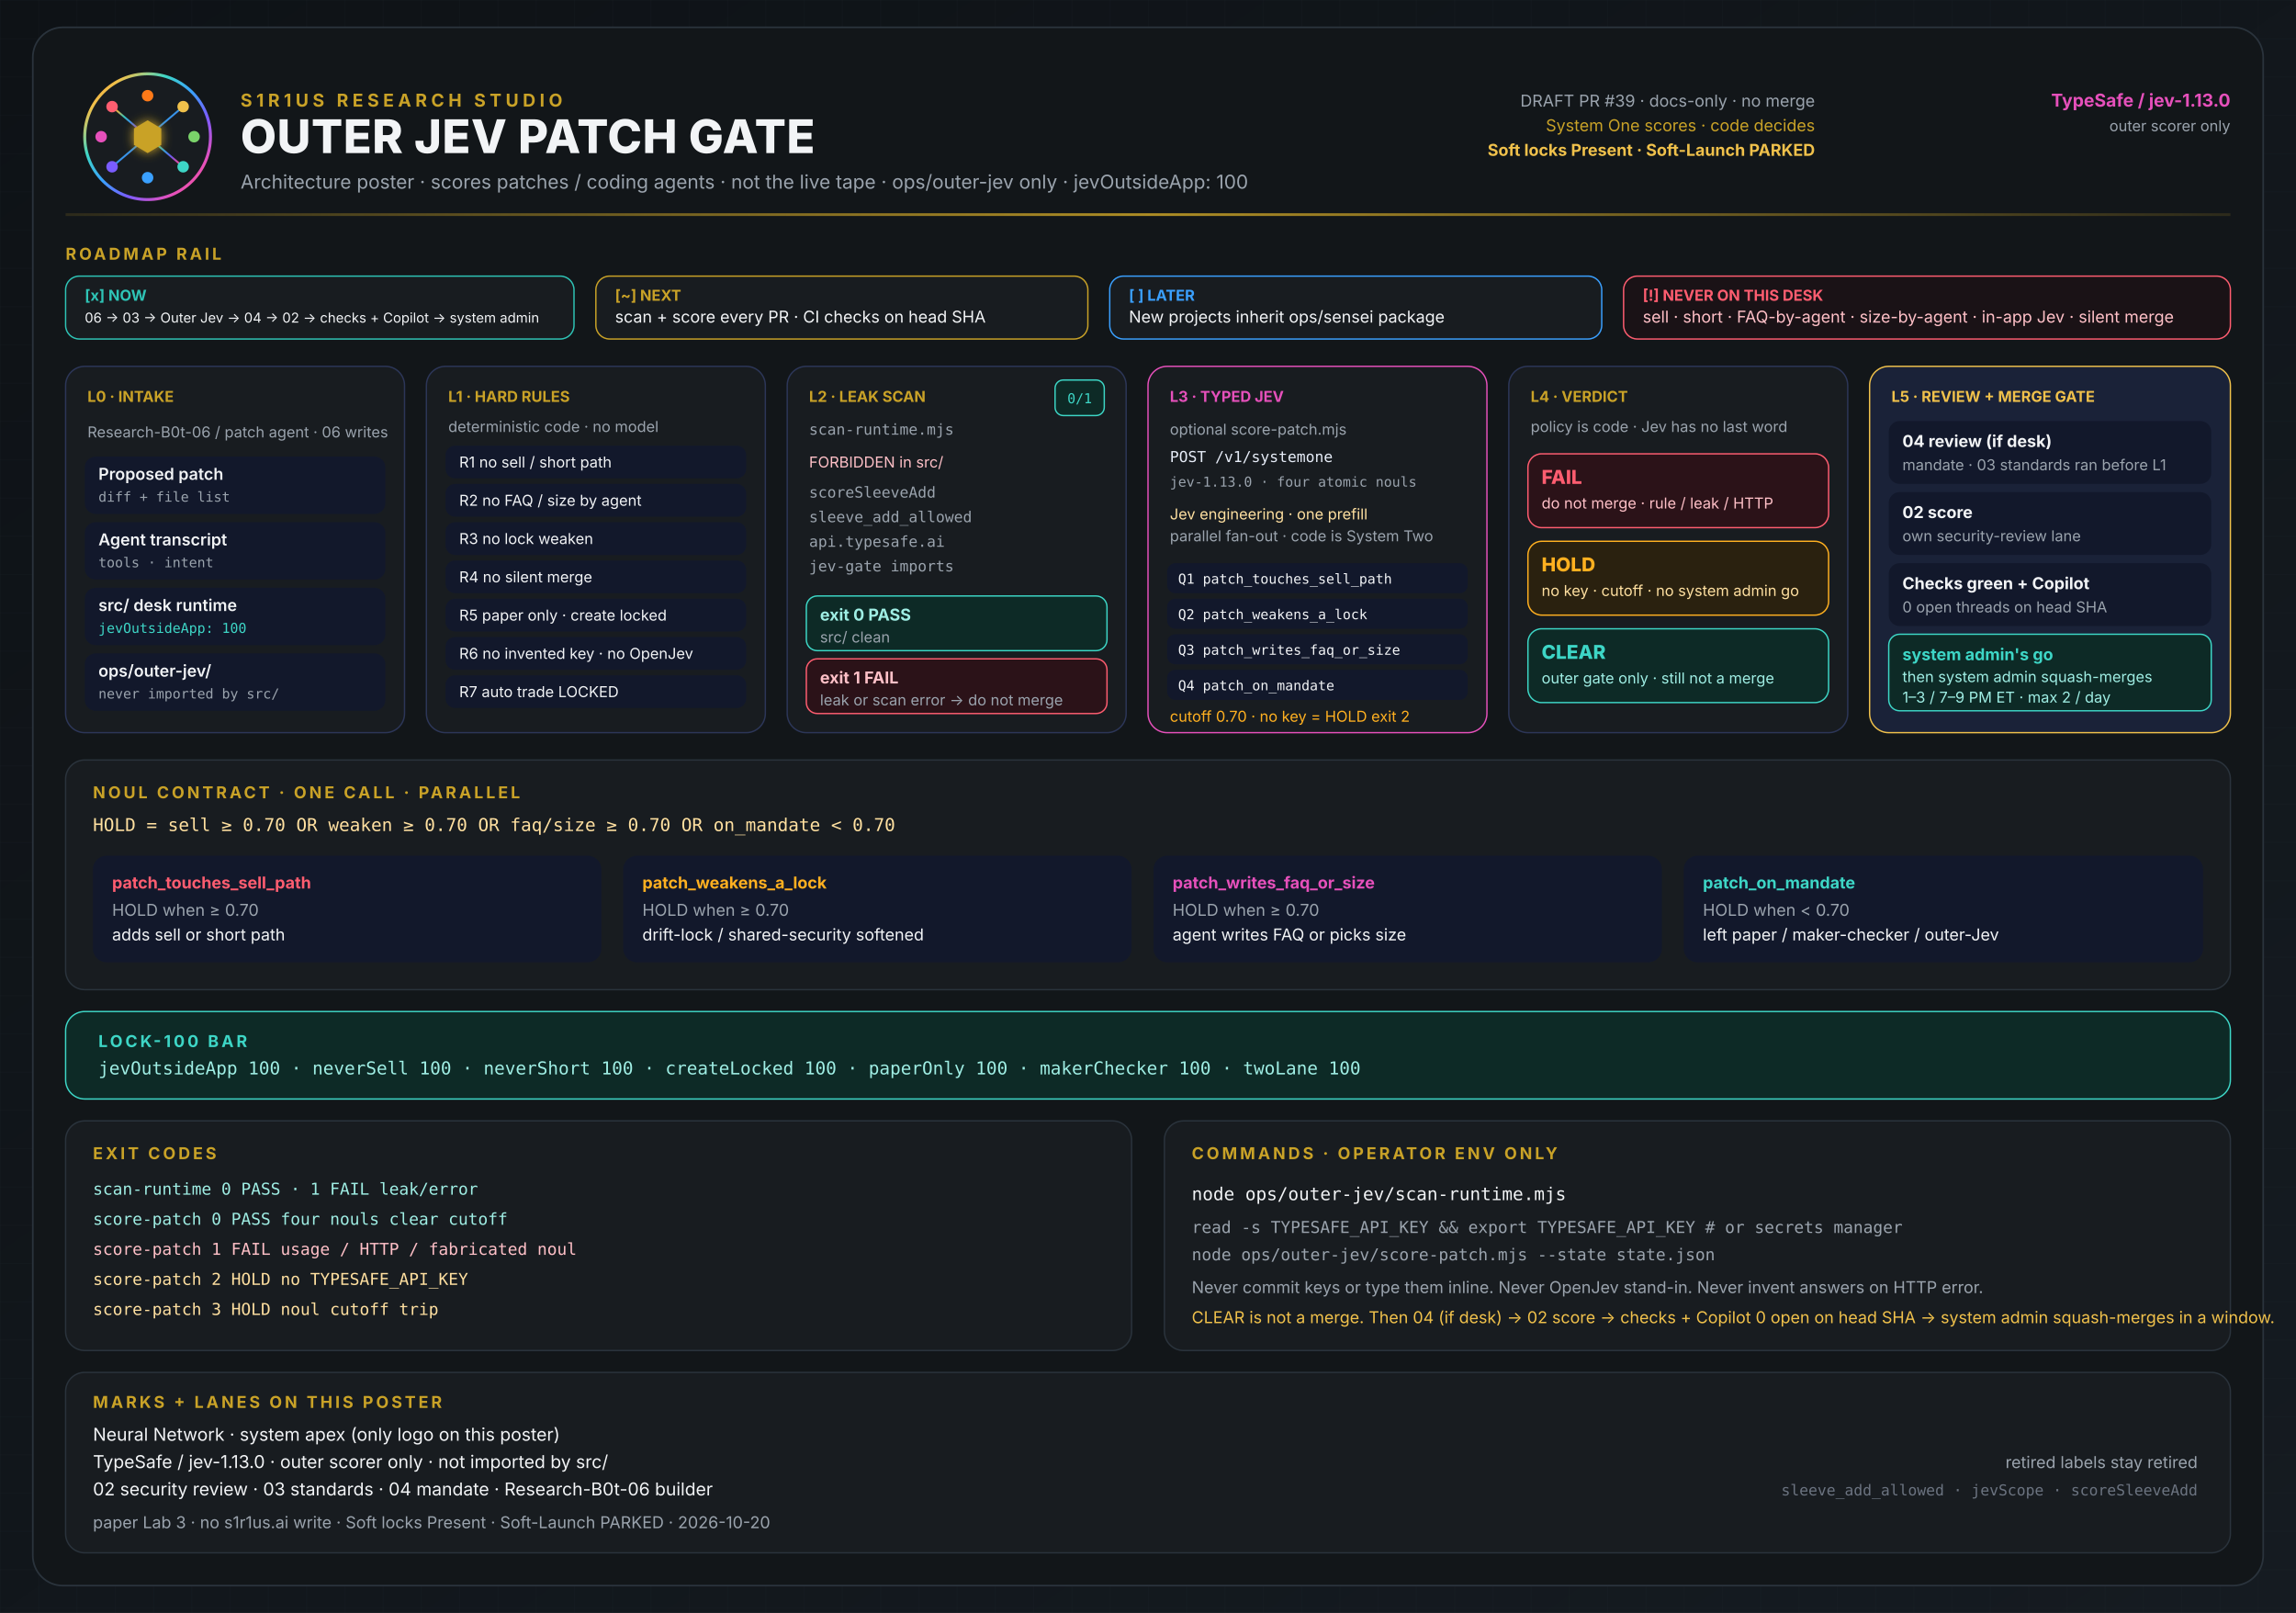
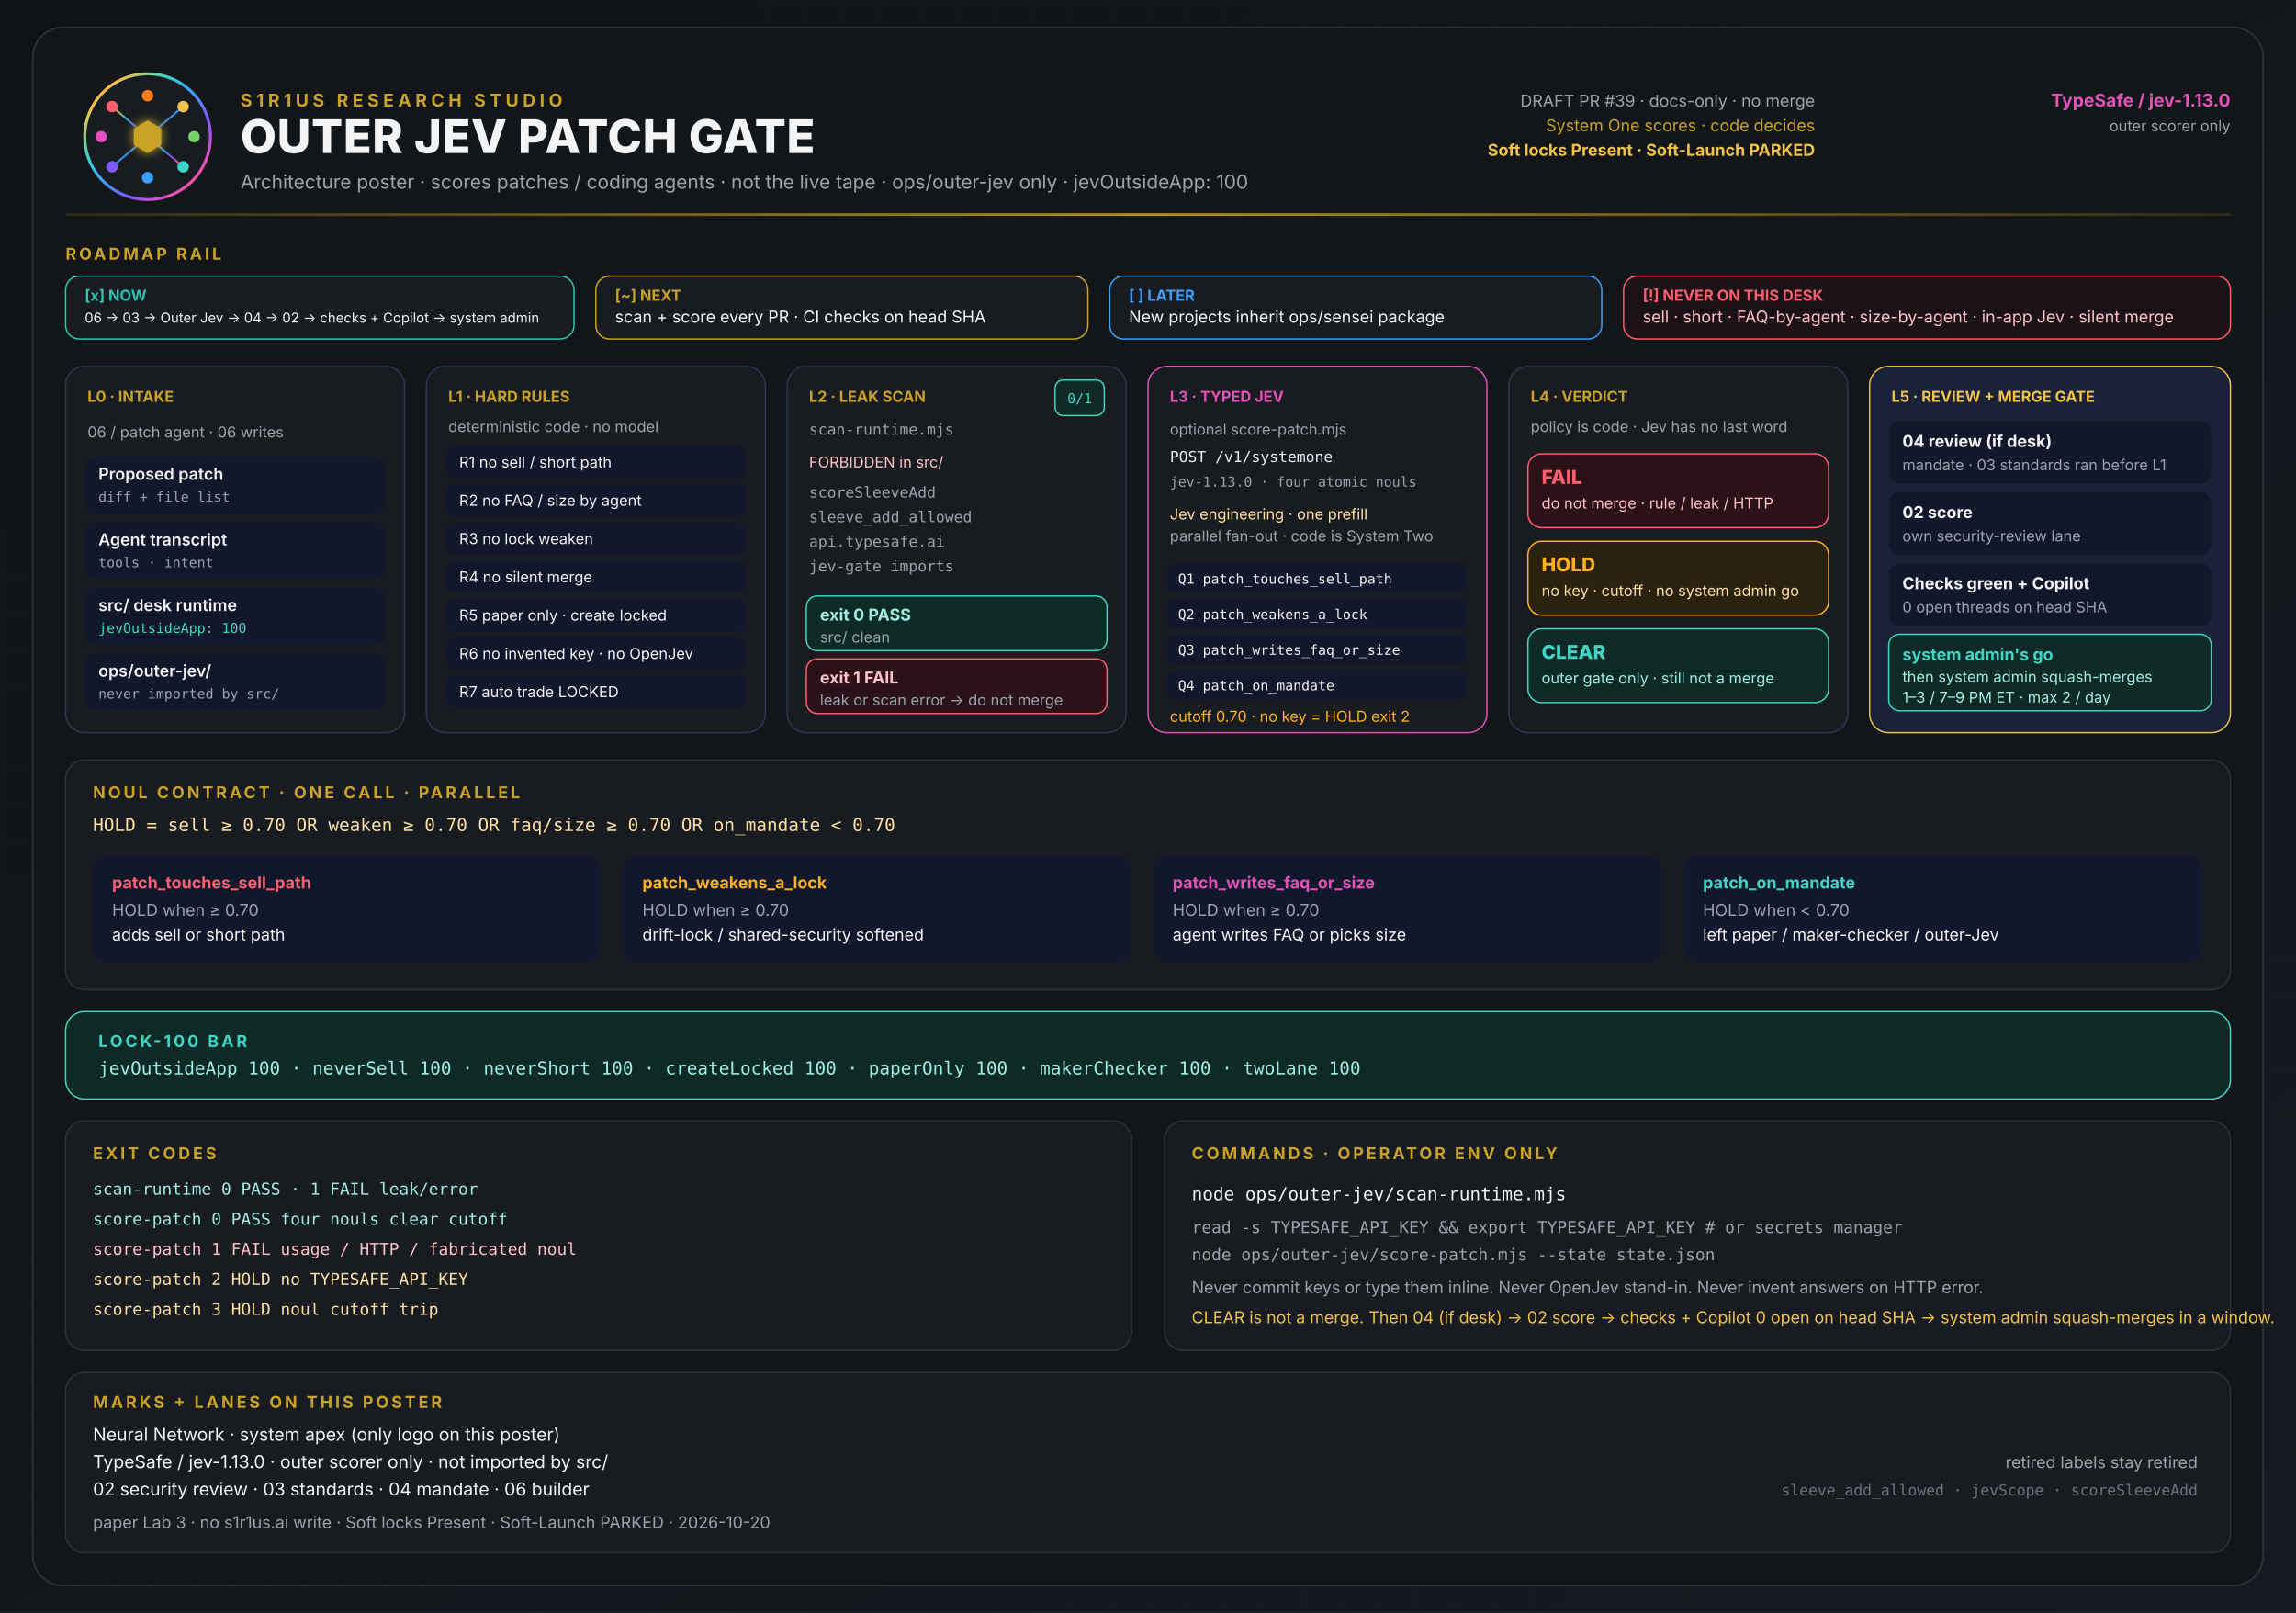
<svg xmlns="http://www.w3.org/2000/svg" viewBox="0 0 1680 1180" width="1680" height="1180" role="img" aria-label="S1R1US Outer Jev patch gate studio control plane">
  <defs>
    <linearGradient id="bg" x1="0" y1="0" x2="1" y2="1">
      <stop offset="0" stop-color="#0e1216" />
      <stop offset="1" stop-color="#151b21" />
    </linearGradient>
    <linearGradient id="goldline" x1="0" y1="0" x2="1" y2="0">
      <stop offset="0" stop-color="#c9a227" stop-opacity=".15" />
      <stop offset=".5" stop-color="#c9a227" stop-opacity=".85" />
      <stop offset="1" stop-color="#c9a227" stop-opacity=".15" />
    </linearGradient>
    <linearGradient id="nn" x1="0" y1="0" x2="1" y2="1">
      <stop offset="0" stop-color="#ff7a18" />
      <stop offset=".16" stop-color="#f0c14b" />
      <stop offset=".33" stop-color="#3dd6c6" />
      <stop offset=".5" stop-color="#3aa0ff" />
      <stop offset=".66" stop-color="#7a5cff" />
      <stop offset=".83" stop-color="#e650bb" />
      <stop offset="1" stop-color="#ff5d70" />
    </linearGradient>
    <filter id="glow" x="-40%" y="-40%" width="180%" height="180%">
      <feGaussianBlur stdDeviation="4" result="b" />
      <feMerge>
        <feMergeNode in="b" />
        <feMergeNode in="SourceGraphic" />
      </feMerge>
    </filter>
    <pattern id="grid" width="28" height="28" patternUnits="userSpaceOnUse">
      <path d="M28 0H0V28" fill="none" stroke="#2a323a" stroke-width=".6" opacity=".45" />
    </pattern>
    <style>
      .t { font-family: Inter, ui-sans-serif, system-ui, -apple-system, Segoe UI, sans-serif; }
      .mono { font-family: ui-monospace, SFMono-Regular, Menlo, Consolas, monospace; }
    </style>
  </defs>
  <rect width="1680" height="1180" fill="url(#bg)" />
  <rect width="1680" height="1180" fill="url(#grid)" opacity=".55" />
  <rect x="24" y="20" width="1632" height="1140" rx="22" fill="#121619" stroke="#2a333c" stroke-width="1.2" />
  <g transform="translate(48,40)">
    <g transform="translate(18,18)">
      <circle cx="42" cy="42" r="46" fill="#181c20" stroke="url(#nn)" stroke-width="2.2" />
      <g stroke="url(#nn)" stroke-width="1.4" fill="none" opacity=".9">
        <line x1="42" y1="42" x2="42" y2="12" />
        <line x1="42" y1="42" x2="68" y2="20" />
        <line x1="42" y1="42" x2="76" y2="42" />
        <line x1="42" y1="42" x2="68" y2="64" />
        <line x1="42" y1="42" x2="42" y2="72" />
        <line x1="42" y1="42" x2="16" y2="64" />
        <line x1="42" y1="42" x2="8" y2="42" />
        <line x1="42" y1="42" x2="16" y2="20" />
      </g>
      <polygon points="42,30 52,36 52,48 42,54 32,48 32,36" fill="#c9a227" filter="url(#glow)" />
      <circle cx="42" cy="12" r="4.2" fill="#ff7a18" />
      <circle cx="68" cy="20" r="4.2" fill="#f0c14b" />
      <circle cx="76" cy="42" r="4.2" fill="#7ad36a" />
      <circle cx="68" cy="64" r="4.2" fill="#3dd6c6" />
      <circle cx="42" cy="72" r="4.2" fill="#3aa0ff" />
      <circle cx="16" cy="64" r="4.2" fill="#7a5cff" />
      <circle cx="8" cy="42" r="4.2" fill="#e650bb" />
      <circle cx="16" cy="20" r="4.2" fill="#ff5d70" />
    </g>
    <text class="t" x="128" y="38" fill="#c9a227" font-size="13" font-weight="700" letter-spacing="3">S1R1US RESEARCH STUDIO</text>
    <text class="t" x="128" y="72" fill="#f2f4f6" font-size="34" font-weight="800" letter-spacing=".4">OUTER JEV PATCH GATE</text>
    <text class="t" x="128" y="98" fill="#9aa3ad" font-size="14">Architecture poster · scores patches / coding agents · not the live tape · ops/outer-jev only · jevOutsideApp: 100</text>
    <text class="t" x="1584" y="38" text-anchor="end" fill="#e650bb" font-size="13" font-weight="700">TypeSafe / jev-1.13.0</text>
    <text class="t" x="1584" y="56" text-anchor="end" fill="#9aa3ad" font-size="11">outer scorer only</text>
    <text class="t" x="1280" y="38" text-anchor="end" fill="#9aa3ad" font-size="12">DRAFT PR #39 · docs-only · no merge</text>
    <text class="t" x="1280" y="56" text-anchor="end" fill="#c9a227" font-size="12">System One scores · code decides</text>
    <text class="t" x="1280" y="74" text-anchor="end" fill="#f0c14b" font-size="12" font-weight="700">Soft locks Present · Soft-Launch PARKED</text>
  </g>
  <rect x="48" y="156" width="1584" height="2" fill="url(#goldline)" />
  <g transform="translate(48,172)">
    <text class="t" x="0" y="18" fill="#c9a227" font-size="12" font-weight="700" letter-spacing="2">ROADMAP RAIL</text>
    <g transform="translate(0,30)">
      <rect width="372" height="46" rx="10" fill="#181c20" stroke="#2ec4b6" />
      <text class="t" x="14" y="18" fill="#2ec4b6" font-size="11" font-weight="700">[x] NOW</text>
      <text class="t" x="14" y="34" fill="#f2f4f6" font-size="10">06 → 03 → Outer Jev → 04 → 02 → checks + Copilot → system admin</text>
    </g>
    <g transform="translate(388,30)">
      <rect width="360" height="46" rx="10" fill="#181c20" stroke="#c9a227" />
      <text class="t" x="14" y="18" fill="#c9a227" font-size="11" font-weight="700">[~] NEXT</text>
      <text class="t" x="14" y="34" fill="#f2f4f6" font-size="12">scan + score every PR · CI checks on head SHA</text>
    </g>
    <g transform="translate(764,30)">
      <rect width="360" height="46" rx="10" fill="#181c20" stroke="#3aa0ff" />
      <text class="t" x="14" y="18" fill="#3aa0ff" font-size="11" font-weight="700">[ ] LATER</text>
      <text class="t" x="14" y="34" fill="#f2f4f6" font-size="12">New projects inherit ops/sensei package</text>
    </g>
    <g transform="translate(1140,30)">
      <rect width="444" height="46" rx="10" fill="#1a1216" stroke="#ff5d70" />
      <text class="t" x="14" y="18" fill="#ff5d70" font-size="11" font-weight="700">[!] NEVER ON THIS DESK</text>
      <text class="t" x="14" y="34" fill="#ffc0c7" font-size="12">sell · short · FAQ-by-agent · size-by-agent · in-app Jev · silent merge</text>
    </g>
  </g>
  <g transform="translate(48,268)">
    <g>
      <rect width="248" height="268" rx="14" fill="#181c20" stroke="#2c3658" />
      <text class="t" x="16" y="26" fill="#c9a227" font-size="11" font-weight="700">L0 · INTAKE</text>
-       <text class="t" x="16" y="52" fill="#9aa3ad" font-size="11">Research-B0t-06 / patch agent · 06 writes</text>
+       <text class="t" x="16" y="52" fill="#9aa3ad" font-size="11">06 / patch agent · 06 writes</text>
      <rect x="14" y="66" width="220" height="42" rx="8" fill="#12182b" />
      <text class="t" x="24" y="83" fill="#f2f4f6" font-size="12" font-weight="600">Proposed patch</text>
      <text class="mono" x="24" y="99" fill="#9aa3ad" font-size="10">diff + file list</text>
      <rect x="14" y="114" width="220" height="42" rx="8" fill="#12182b" />
      <text class="t" x="24" y="131" fill="#f2f4f6" font-size="12" font-weight="600">Agent transcript</text>
      <text class="mono" x="24" y="147" fill="#9aa3ad" font-size="10">tools · intent</text>
      <rect x="14" y="162" width="220" height="42" rx="8" fill="#12182b" />
      <text class="t" x="24" y="179" fill="#f2f4f6" font-size="12" font-weight="600">src/ desk runtime</text>
      <text class="mono" x="24" y="195" fill="#3dd6c6" font-size="10">jevOutsideApp: 100</text>
      <rect x="14" y="210" width="220" height="42" rx="8" fill="#12182b" />
      <text class="t" x="24" y="227" fill="#f2f4f6" font-size="12" font-weight="600">ops/outer-jev/</text>
      <text class="mono" x="24" y="243" fill="#9aa3ad" font-size="10">never imported by src/</text>
    </g>
    <g transform="translate(264,0)">
      <rect width="248" height="268" rx="14" fill="#181c20" stroke="#2c3658" />
      <text class="t" x="16" y="26" fill="#c9a227" font-size="11" font-weight="700">L1 · HARD RULES</text>
      <text class="t" x="16" y="48" fill="#9aa3ad" font-size="11">deterministic code · no model</text>
      <g font-size="11" class="t">
        <rect x="14" y="58" width="220" height="24" rx="7" fill="#12182b" />
        <text x="24" y="74" fill="#f2f4f6">R1 no sell / short path</text>
        <rect x="14" y="86" width="220" height="24" rx="7" fill="#12182b" />
        <text x="24" y="102" fill="#f2f4f6">R2 no FAQ / size by agent</text>
        <rect x="14" y="114" width="220" height="24" rx="7" fill="#12182b" />
        <text x="24" y="130" fill="#f2f4f6">R3 no lock weaken</text>
        <rect x="14" y="142" width="220" height="24" rx="7" fill="#12182b" />
        <text x="24" y="158" fill="#f2f4f6">R4 no silent merge</text>
        <rect x="14" y="170" width="220" height="24" rx="7" fill="#12182b" />
        <text x="24" y="186" fill="#f2f4f6">R5 paper only · create locked</text>
        <rect x="14" y="198" width="220" height="24" rx="7" fill="#12182b" />
        <text x="24" y="214" fill="#f2f4f6">R6 no invented key · no OpenJev</text>
        <rect x="14" y="226" width="220" height="24" rx="7" fill="#12182b" />
        <text x="24" y="242" fill="#f2f4f6">R7 auto trade LOCKED</text>
      </g>
    </g>
    <g transform="translate(528,0)">
      <rect width="248" height="268" rx="14" fill="#181c20" stroke="#2c3658" />
      <text class="t" x="16" y="26" fill="#c9a227" font-size="11" font-weight="700">L2 · LEAK SCAN</text>
      <rect x="196" y="10" width="36" height="26" rx="6" fill="#0d2a26" stroke="#3dd6c6" />
      <text class="mono" x="214" y="27" text-anchor="middle" fill="#3dd6c6" font-size="10">0/1</text>
      <text class="mono" x="16" y="50" fill="#9aa3ad" font-size="11">scan-runtime.mjs</text>
      <text class="t" x="16" y="74" fill="#ffc0c7" font-size="11">FORBIDDEN in src/</text>
      <text class="mono" x="16" y="96" fill="#9aa3ad" font-size="11">scoreSleeveAdd</text>
      <text class="mono" x="16" y="114" fill="#9aa3ad" font-size="11">sleeve_add_allowed</text>
      <text class="mono" x="16" y="132" fill="#9aa3ad" font-size="11">api.typesafe.ai</text>
      <text class="mono" x="16" y="150" fill="#9aa3ad" font-size="11">jev-gate imports</text>
      <rect x="14" y="168" width="220" height="40" rx="8" fill="#0d2a26" stroke="#3dd6c6" />
      <text class="t" x="24" y="186" fill="#9feee4" font-size="12" font-weight="700">exit 0 PASS</text>
      <text class="t" x="24" y="202" fill="#9aa3ad" font-size="11">src/ clean</text>
      <rect x="14" y="214" width="220" height="40" rx="8" fill="#2b1218" stroke="#ff5d70" />
      <text class="t" x="24" y="232" fill="#ffc0c7" font-size="12" font-weight="700">exit 1 FAIL</text>
      <text class="t" x="24" y="248" fill="#9aa3ad" font-size="11">leak or scan error → do not merge</text>
    </g>
    <g transform="translate(792,0)">
      <rect width="248" height="268" rx="14" fill="#181c20" stroke="#e650bb" />
      <text class="t" x="16" y="26" fill="#e650bb" font-size="11" font-weight="700">L3 · TYPED JEV</text>
      <text class="t" x="16" y="50" fill="#9aa3ad" font-size="11">optional score-patch.mjs</text>
      <text class="mono" x="16" y="70" fill="#e7edf8" font-size="11">POST /v1/systemone</text>
      <text class="mono" x="16" y="88" fill="#9aa3ad" font-size="10">jev-1.13.0 · four atomic nouls</text>
      <text class="t" x="16" y="112" fill="#ffe0a0" font-size="11">Jev engineering · one prefill</text>
      <text class="t" x="16" y="128" fill="#9aa3ad" font-size="11">parallel fan-out · code is System Two</text>
      <rect x="14" y="144" width="220" height="22" rx="6" fill="#12182b" />
      <text class="mono" x="22" y="159" fill="#f2f4f6" font-size="10">Q1 patch_touches_sell_path</text>
      <rect x="14" y="170" width="220" height="22" rx="6" fill="#12182b" />
      <text class="mono" x="22" y="185" fill="#f2f4f6" font-size="10">Q2 patch_weakens_a_lock</text>
      <rect x="14" y="196" width="220" height="22" rx="6" fill="#12182b" />
      <text class="mono" x="22" y="211" fill="#f2f4f6" font-size="10">Q3 patch_writes_faq_or_size</text>
      <rect x="14" y="222" width="220" height="22" rx="6" fill="#12182b" />
      <text class="mono" x="22" y="237" fill="#f2f4f6" font-size="10">Q4 patch_on_mandate</text>
      <text class="t" x="16" y="260" fill="#ffb020" font-size="11">cutoff 0.70 · no key = HOLD exit 2</text>
    </g>
    <g transform="translate(1056,0)">
      <rect width="248" height="268" rx="14" fill="#181c20" stroke="#2c3658" />
      <text class="t" x="16" y="26" fill="#c9a227" font-size="11" font-weight="700">L4 · VERDICT</text>
      <text class="t" x="16" y="48" fill="#9aa3ad" font-size="11">policy is code · Jev has no last word</text>
      <rect x="14" y="64" width="220" height="54" rx="10" fill="#2b1218" stroke="#ff5d70" />
      <text class="t" x="24" y="86" fill="#ff5d70" font-size="14" font-weight="800">FAIL</text>
      <text class="t" x="24" y="104" fill="#ffc0c7" font-size="11">do not merge · rule / leak / HTTP</text>
      <rect x="14" y="128" width="220" height="54" rx="10" fill="#2a210f" stroke="#ffb020" />
      <text class="t" x="24" y="150" fill="#ffb020" font-size="14" font-weight="800">HOLD</text>
      <text class="t" x="24" y="168" fill="#ffe0a0" font-size="11">no key · cutoff · no system admin go</text>
      <rect x="14" y="192" width="220" height="54" rx="10" fill="#0d2a26" stroke="#3dd6c6" />
      <text class="t" x="24" y="214" fill="#3dd6c6" font-size="14" font-weight="800">CLEAR</text>
      <text class="t" x="24" y="232" fill="#9feee4" font-size="11">outer gate only · still not a merge</text>
    </g>
    <g transform="translate(1320,0)">
      <rect width="264" height="268" rx="14" fill="#1a2238" stroke="#f0c14b" />
      <text class="t" x="16" y="26" fill="#f0c14b" font-size="11" font-weight="700">L5 · REVIEW + MERGE GATE</text>
      <rect x="14" y="40" width="236" height="46" rx="8" fill="#12182b" />
      <text class="t" x="24" y="59" fill="#f2f4f6" font-size="12" font-weight="700">04 review (if desk)</text>
      <text class="t" x="24" y="76" fill="#9aa3ad" font-size="11">mandate · 03 standards ran before L1</text>
      <rect x="14" y="92" width="236" height="46" rx="8" fill="#12182b" />
      <text class="t" x="24" y="111" fill="#f2f4f6" font-size="12" font-weight="700">02 score</text>
      <text class="t" x="24" y="128" fill="#9aa3ad" font-size="11">own security-review lane</text>
      <rect x="14" y="144" width="236" height="46" rx="8" fill="#12182b" />
      <text class="t" x="24" y="163" fill="#f2f4f6" font-size="12" font-weight="700">Checks green + Copilot</text>
      <text class="t" x="24" y="180" fill="#9aa3ad" font-size="11">0 open threads on head SHA</text>
      <rect x="14" y="196" width="236" height="56" rx="8" fill="#0d2a26" stroke="#3dd6c6" />
      <text class="t" x="24" y="215" fill="#3dd6c6" font-size="12" font-weight="700">system admin's go</text>
      <text class="t" x="24" y="231" fill="#9feee4" font-size="11">then system admin squash-merges</text>
      <text class="t" x="24" y="246" fill="#9feee4" font-size="11">1–3 / 7–9 PM ET · max 2 / day</text>
    </g>
  </g>
  <g transform="translate(48,556)">
    <rect width="1584" height="168" rx="14" fill="#181c20" stroke="#2a333c" />
    <text class="t" x="20" y="28" fill="#c9a227" font-size="12" font-weight="700" letter-spacing="2">NOUL CONTRACT · ONE CALL · PARALLEL</text>
    <text class="mono" x="20" y="52" fill="#ffe0a0" font-size="13">HOLD = sell ≥ 0.70  OR  weaken ≥ 0.70  OR  faq/size ≥ 0.70  OR  on_mandate &lt; 0.70</text>
    <g font-size="12" class="t">
      <rect x="20" y="70" width="372" height="78" rx="10" fill="#12182b" />
      <text x="34" y="94" fill="#ff5d70" font-weight="700">patch_touches_sell_path</text>
      <text x="34" y="114" fill="#9aa3ad">HOLD when ≥ 0.70</text>
      <text x="34" y="132" fill="#f2f4f6">adds sell or short path</text>
      <rect x="408" y="70" width="372" height="78" rx="10" fill="#12182b" />
      <text x="422" y="94" fill="#ffb020" font-weight="700">patch_weakens_a_lock</text>
      <text x="422" y="114" fill="#9aa3ad">HOLD when ≥ 0.70</text>
      <text x="422" y="132" fill="#f2f4f6">drift-lock / shared-security softened</text>
      <rect x="796" y="70" width="372" height="78" rx="10" fill="#12182b" />
      <text x="810" y="94" fill="#e650bb" font-weight="700">patch_writes_faq_or_size</text>
      <text x="810" y="114" fill="#9aa3ad">HOLD when ≥ 0.70</text>
      <text x="810" y="132" fill="#f2f4f6">agent writes FAQ or picks size</text>
      <rect x="1184" y="70" width="380" height="78" rx="10" fill="#12182b" />
      <text x="1198" y="94" fill="#3dd6c6" font-weight="700">patch_on_mandate</text>
      <text x="1198" y="114" fill="#9aa3ad">HOLD when &lt; 0.70</text>
      <text x="1198" y="132" fill="#f2f4f6">left paper / maker-checker / outer-Jev</text>
    </g>
  </g>
  <g transform="translate(48,740)">
    <rect width="1584" height="64" rx="14" fill="#0d2a26" stroke="#3dd6c6" />
    <text class="t" x="24" y="26" fill="#3dd6c6" font-size="12" font-weight="700" letter-spacing="2">LOCK-100 BAR</text>
    <text class="mono" x="24" y="46" fill="#9feee4" font-size="13">jevOutsideApp 100 · neverSell 100 · neverShort 100 · createLocked 100 · paperOnly 100 · makerChecker 100 · twoLane 100</text>
  </g>
  <g transform="translate(48,820)">
    <rect width="780" height="168" rx="14" fill="#181c20" stroke="#2a333c" />
    <text class="t" x="20" y="28" fill="#c9a227" font-size="12" font-weight="700" letter-spacing="2">EXIT CODES</text>
    <text class="mono" x="20" y="54" fill="#9feee4" font-size="12">scan-runtime  0 PASS · 1 FAIL leak/error</text>
    <text class="mono" x="20" y="76" fill="#9feee4" font-size="12">score-patch   0 PASS four nouls clear cutoff</text>
    <text class="mono" x="20" y="98" fill="#ffc0c7" font-size="12">score-patch   1 FAIL usage / HTTP / fabricated noul</text>
    <text class="mono" x="20" y="120" fill="#ffe0a0" font-size="12">score-patch   2 HOLD no TYPESAFE_API_KEY</text>
    <text class="mono" x="20" y="142" fill="#ffe0a0" font-size="12">score-patch   3 HOLD noul cutoff trip</text>
    <g transform="translate(804,0)">
      <rect width="780" height="168" rx="14" fill="#181c20" stroke="#2a333c" />
      <text class="t" x="20" y="28" fill="#c9a227" font-size="12" font-weight="700" letter-spacing="2">COMMANDS · OPERATOR ENV ONLY</text>
      <text class="mono" x="20" y="58" fill="#f2f4f6" font-size="13">node ops/outer-jev/scan-runtime.mjs</text>
      <text class="mono" x="20" y="82" fill="#9aa3ad" font-size="12">read -s TYPESAFE_API_KEY &amp;&amp; export TYPESAFE_API_KEY   # or secrets manager</text>
      <text class="mono" x="20" y="102" fill="#9aa3ad" font-size="12">node ops/outer-jev/score-patch.mjs --state state.json</text>
      <text class="t" x="20" y="126" fill="#9aa3ad" font-size="12">Never commit keys or type them inline. Never OpenJev stand-in. Never invent answers on HTTP error.</text>
      <text class="t" x="20" y="148" fill="#f0c14b" font-size="12">CLEAR is not a merge. Then 04 (if desk) → 02 score → checks + Copilot 0 open on head SHA → system admin squash-merges in a window.</text>
    </g>
  </g>
  <g transform="translate(48,1004)">
    <rect width="1584" height="132" rx="14" fill="#181c20" stroke="#2a333c" />
    <text class="t" x="20" y="26" fill="#c9a227" font-size="12" font-weight="700" letter-spacing="2">MARKS + LANES ON THIS POSTER</text>
    <text class="t" x="20" y="50" fill="#f2f4f6" font-size="13">Neural Network · system apex (only logo on this poster)</text>
    <text class="t" x="20" y="70" fill="#f2f4f6" font-size="13">TypeSafe / jev-1.13.0 · outer scorer only · not imported by src/</text>
-     <text class="t" x="20" y="90" fill="#f2f4f6" font-size="13">02 security review · 03 standards · 04 mandate · Research-B0t-06 builder</text>
+     <text class="t" x="20" y="90" fill="#f2f4f6" font-size="13">02 security review · 03 standards · 04 mandate · 06 builder</text>
    <text class="t" x="20" y="114" fill="#9aa3ad" font-size="12">paper Lab 3 · no s1r1us.ai write · Soft locks Present · Soft-Launch PARKED · 2026-10-20</text>
    <text class="t" x="1560" y="70" text-anchor="end" fill="#9aa3ad" font-size="12">retired labels stay retired</text>
    <text class="mono" x="1560" y="90" text-anchor="end" fill="#6b7380" font-size="11">sleeve_add_allowed · jevScope · scoreSleeveAdd</text>
  </g>
</svg>
